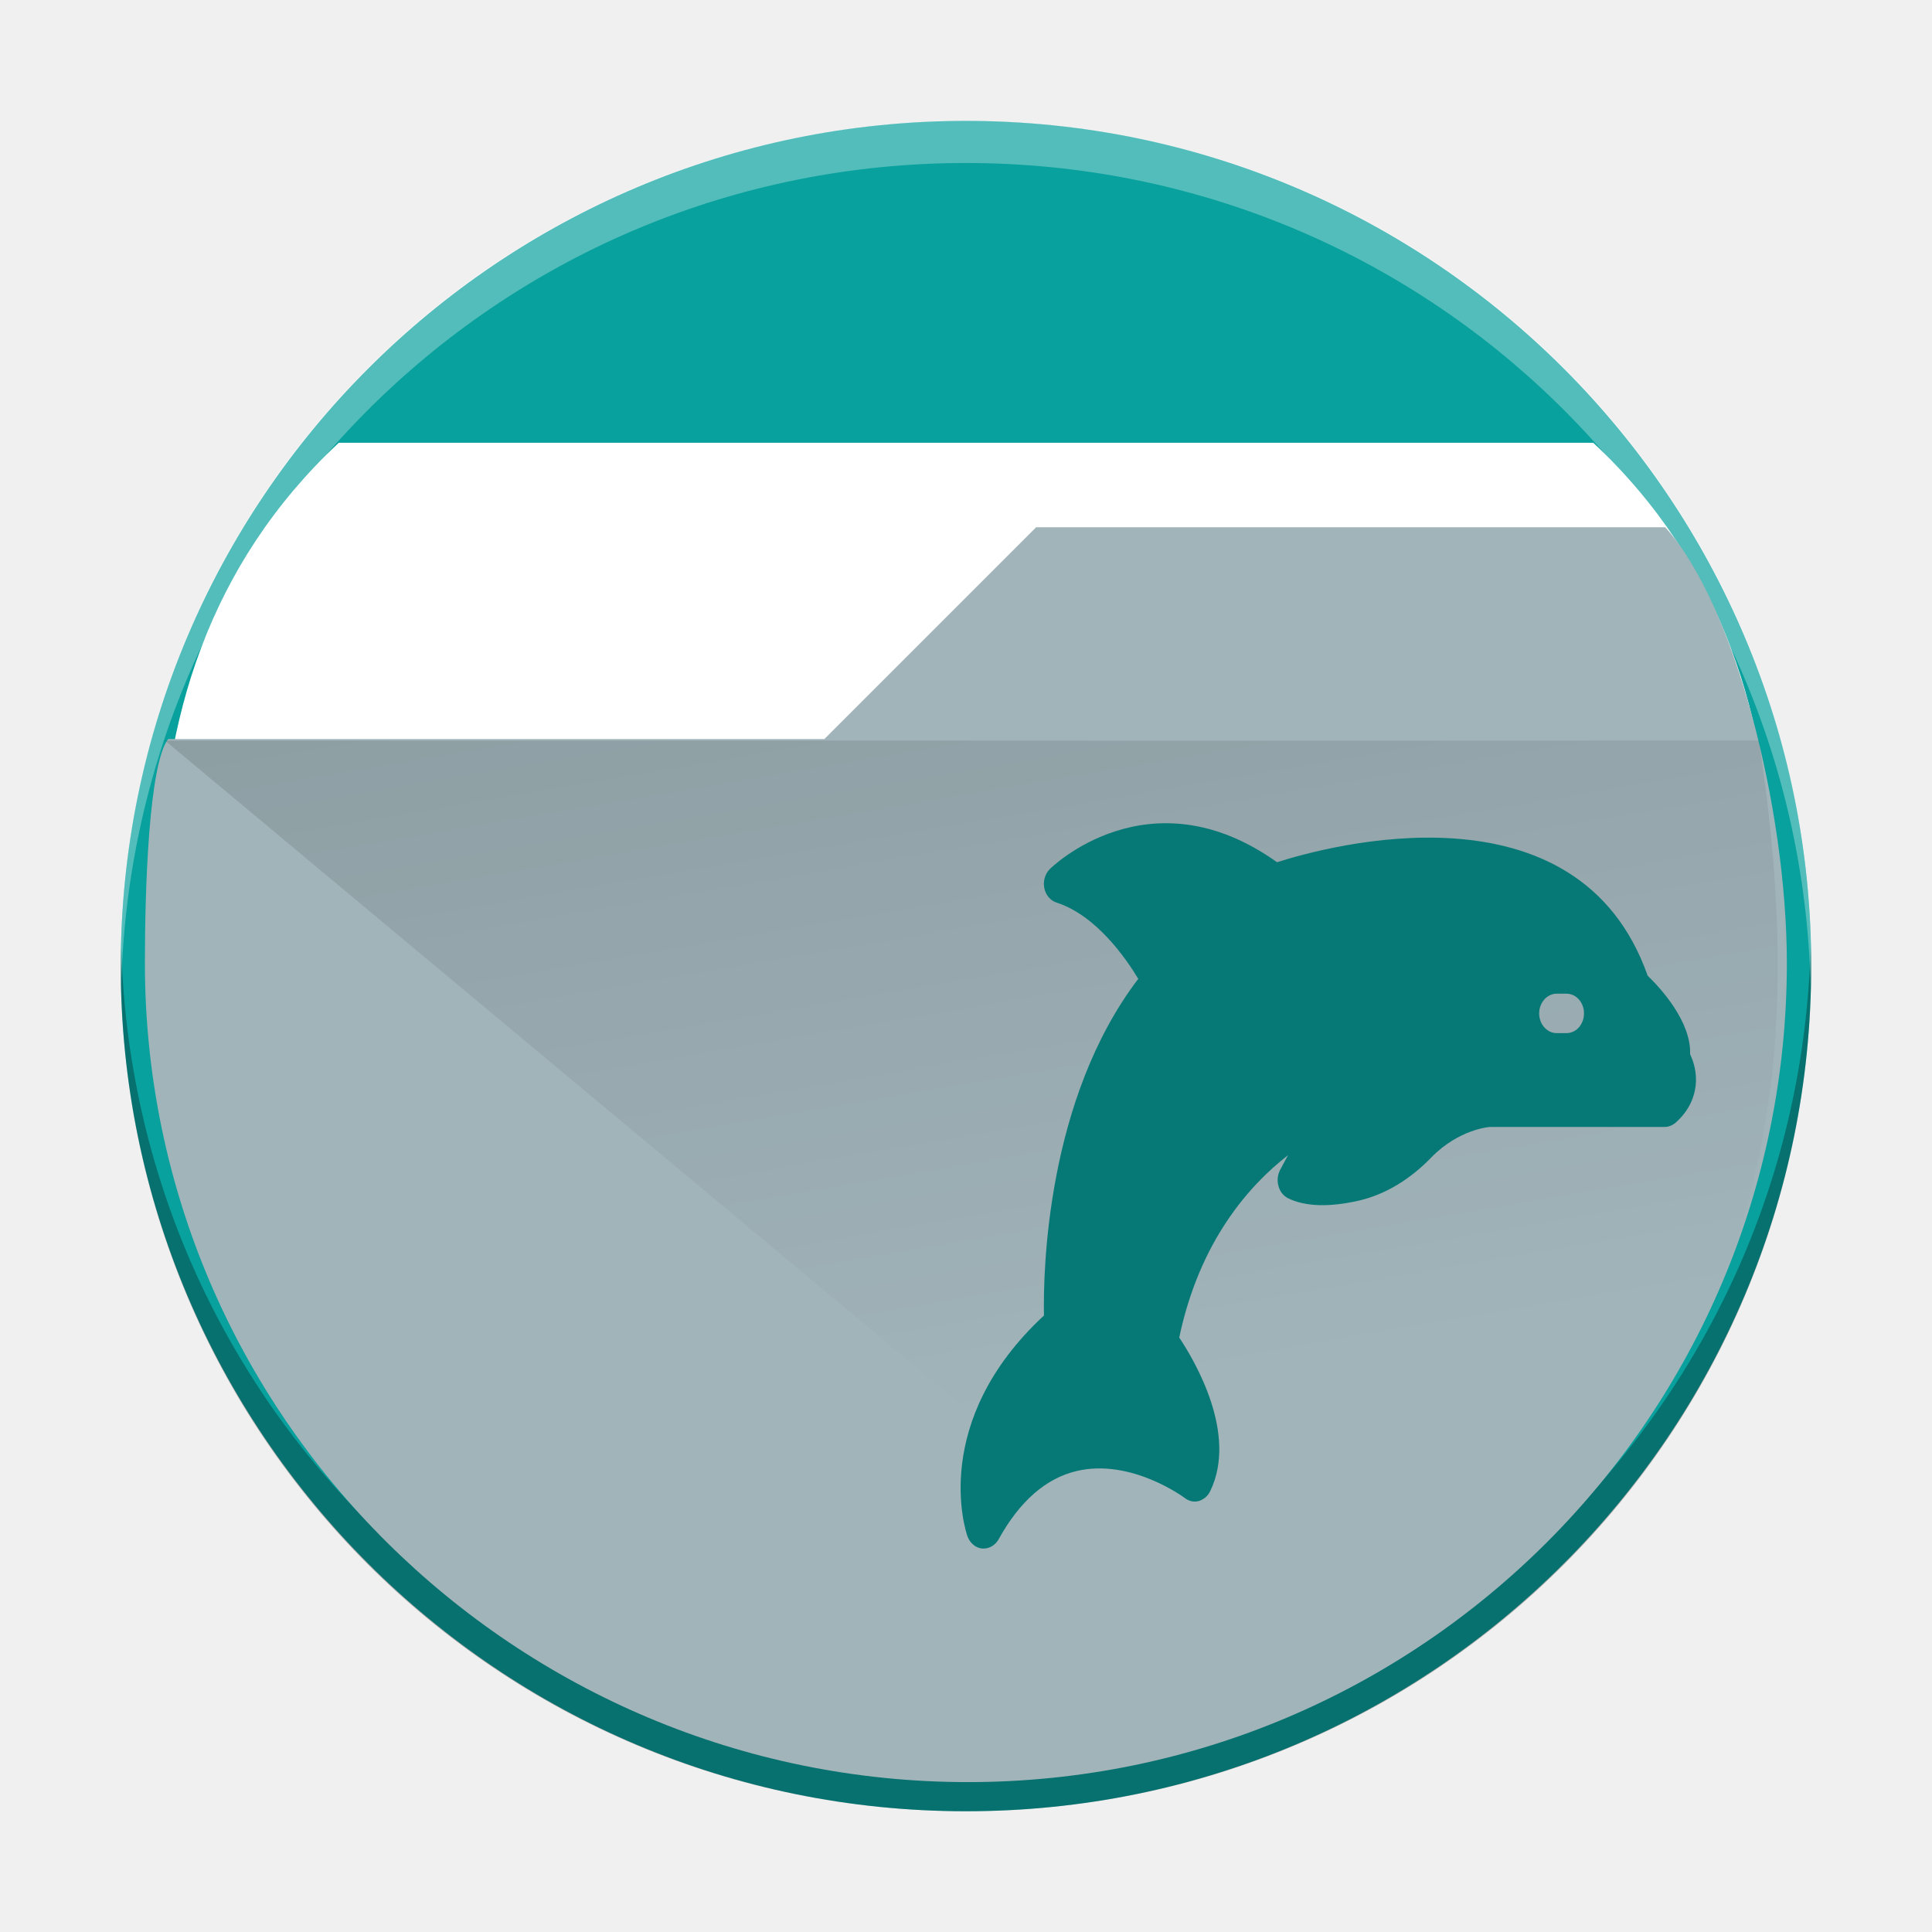
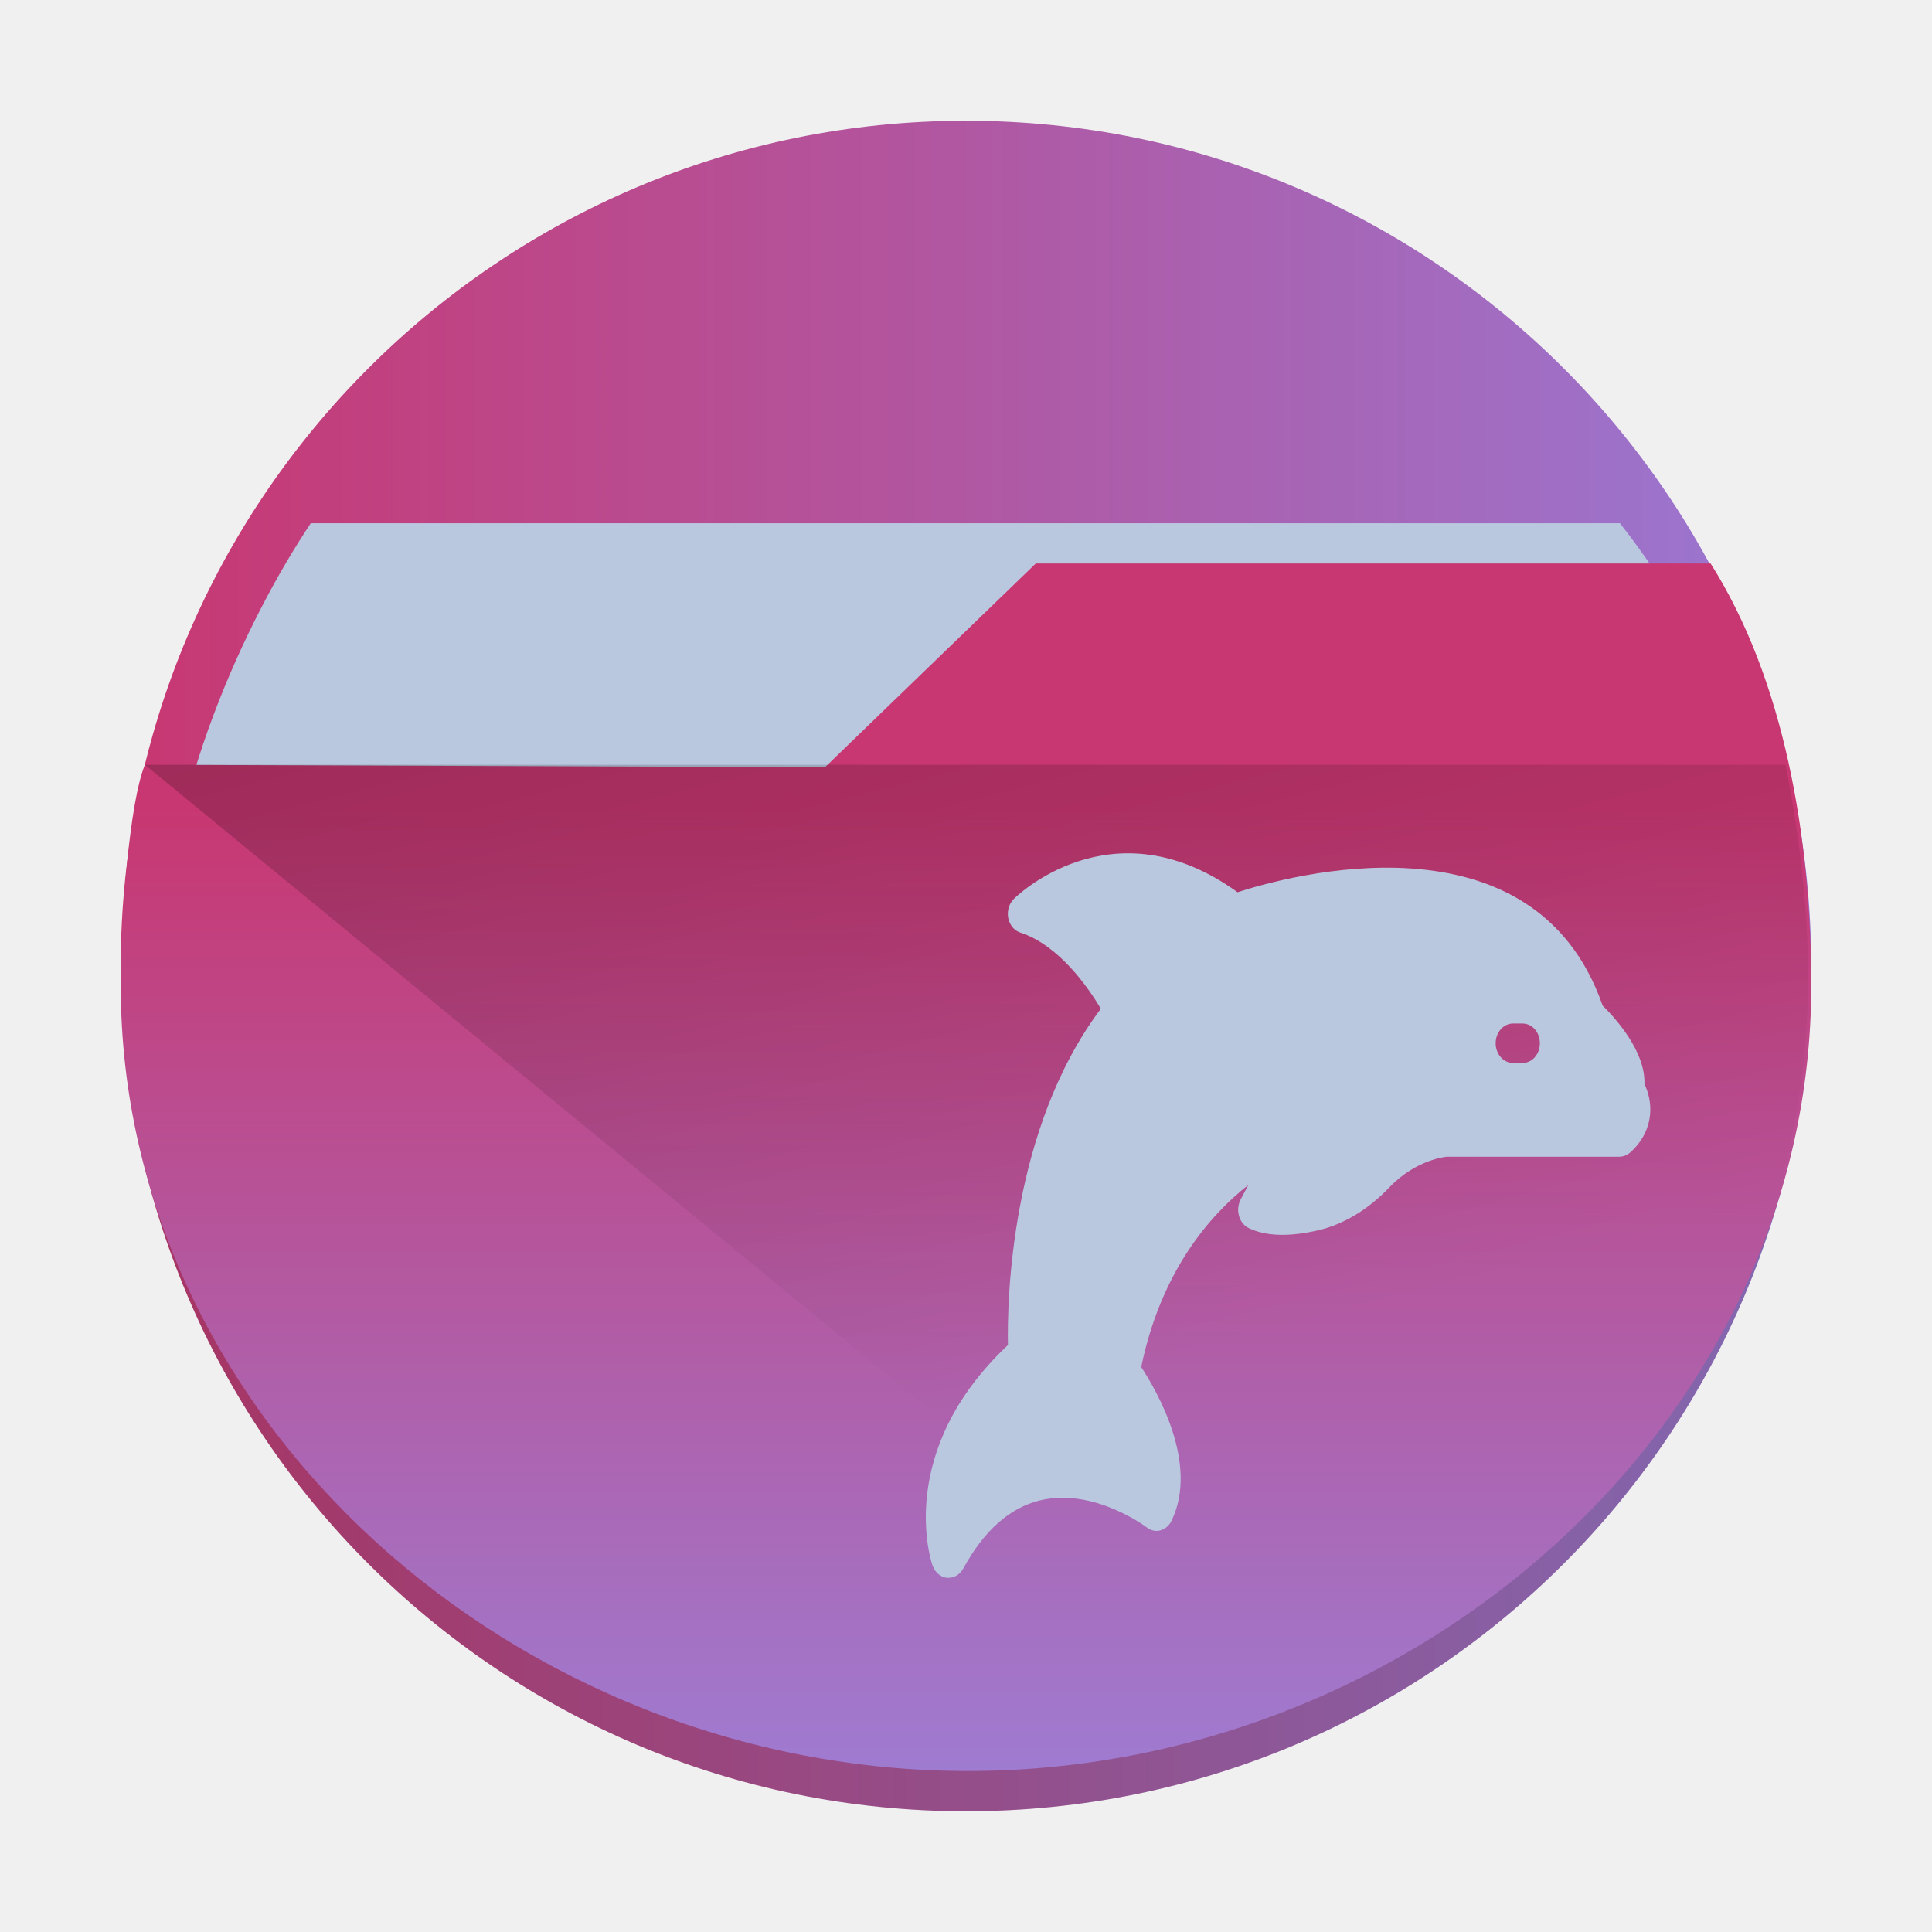
<svg xmlns="http://www.w3.org/2000/svg" xmlns:xlink="http://www.w3.org/1999/xlink" width="48" height="48" viewBox="0 0 48 48" id="svg8694" version="1.1">
  <style id="current-color-scheme" type="text/css">.ColorScheme-Highlight { color:#3daee9; }
</style>
  <defs id="defs8696">
+     <linearGradient id="linearGradient881">
+       <stop style="stop-color:#c83771;stop-opacity:1" offset="0" id="stop877" />
+       <stop style="stop-color:#9978d3;stop-opacity:1;" offset="1" id="stop879" />
+     </linearGradient>
+     <linearGradient id="linearGradient3402">
+       <stop style="stop-color:#9d7ed5;stop-opacity:1" offset="0" id="stop3398" />
+       <stop style="stop-color:#c83771;stop-opacity:1" offset="1" id="stop3400" />
+     </linearGradient>
    <linearGradient gradientTransform="matrix(1.049963,0,0,1.049904,-452.985,510.4244)" gradientUnits="userSpaceOnUse" x2="426.695" y2="499.921" y1="547.675" id="a-6" x1="389.32">
      <stop stop-color="#18222a" style="stop-color:#1e2b35;stop-opacity:1" id="stop216" />
      <stop stop-color="#566069" offset="1" style="stop-color:#6d7983;stop-opacity:1" id="stop218" />
    </linearGradient>
-     <linearGradient xlink:href="#linearGradient4393" id="linearGradient668" gradientUnits="userSpaceOnUse" gradientTransform="matrix(2.583334,0,0,2.052074,4.000029,-1086.11)" x1="5" y1="1037.362" x2="8" y2="1051.362" />
    <linearGradient id="linearGradient4393">
      <stop style="stop-color:#000000;stop-opacity:1;" offset="0" id="stop4395" />
      <stop style="stop-color:#000000;stop-opacity:0;" offset="1" id="stop4397" />
    </linearGradient>
+     <linearGradient xlink:href="#linearGradient4393" id="linearGradient668-5" gradientUnits="userSpaceOnUse" gradientTransform="matrix(2.605109,0,0,1.97785,2.899187,-1008.075)" x1="4.084" y1="1037.179" x2="8.751" y2="1051.165" />
+     <linearGradient xlink:href="#linearGradient3402" id="linearGradient3404" x1="24.6" y1="1081.362" x2="24.6" y2="1056.362" gradientUnits="userSpaceOnUse" />
+     <linearGradient xlink:href="#linearGradient881" id="linearGradient883" x1="3" y1="1060.362" x2="45" y2="1060.362" gradientUnits="userSpaceOnUse" />
  </defs>
  <g id="layer1" transform="translate(0,-1036.362)">
-     <rect width="41.999" x="-44.999" y="1039.366" rx="20.999" height="41.996" transform="scale(-1,1)" style="stroke-opacity:0.55;stroke-width:2.94;fill:#08a19d;overflow:visible;display:inline;fill-opacity:1" id="rect223" ry="20.998" class="ColorScheme-Highlight" />
-     <path style="display:inline;overflow:visible;opacity:0.3;fill:#000000;fill-opacity:1;stroke-width:2.94;stroke-opacity:0.55" d="m 3.013,1059.839 c -0.004,0.175 -0.013,0.349 -0.013,0.525 0,11.633 9.366,20.998 20.999,20.998 11.634,0 20.999,-9.365 20.999,-20.998 0,-0.176 -0.008,-0.349 -0.013,-0.525 -0.277,11.388 -9.534,20.473 -20.987,20.473 -11.457,0 -20.709,-9.085 -20.987,-20.473" id="path225" />
-     <path d="M 3.013,1060.885 C 3.009,1060.71 3,1060.537 3,1060.36 c 0,-11.633 9.366,-20.998 20.999,-20.998 11.634,0 20.999,9.365 20.999,20.998 0,0.176 -0.008,0.35 -0.013,0.525 -0.277,-11.388 -9.534,-20.473 -20.987,-20.473 -11.457,0 -20.709,9.085 -20.987,20.473" style="display:inline;overflow:visible;opacity:0.3;fill:#ffffff;fill-opacity:1;stroke-width:2.94;stroke-opacity:0.55" id="path229" />
-     <path id="rect1078-6" style="fill:#ffffff;fill-opacity:1;stroke:none;stroke-width:1.563" d="m 8.417,1047.362 c -3.232,3.023 -4.417,6.92 -4.417,10.955 2.539e-4,2.436 0.651,4.841 1.905,7.045 H 42.095 c 1.255,-2.204 1.905,-4.609 1.905,-7.045 -2.97e-4,-4.035 -1.184,-7.932 -4.416,-10.955 z" />
-     <path id="path1076-3-7" style="fill:#a1b4ba;fill-opacity:1;stroke:none;stroke-width:0.874px;stroke-linecap:butt;stroke-linejoin:miter;stroke-opacity:1" d="m 25.742,1049.462 -5.261,5.261 H 4.177 c -0.477,0.639 -0.577,3.685 -0.577,5.568 9.83e-5,11.237 9.21,20.347 20.447,20.347 11.237,0 20.347,-9.11 20.347,-20.347 -4.03e-4,-3.832 -1.295,-8.929 -3.023,-10.829 z" />
-     <path style="opacity:0.181;fill:url(#linearGradient668);fill-opacity:1;fill-rule:evenodd;stroke:none;stroke-width:2.302px;stroke-linecap:butt;stroke-linejoin:miter;stroke-opacity:1" d="m 4.1,1054.762 19.9,16.6 h 17.2 c 3,-5 3.5,-10 2.5,-16.6 z" id="path4152-2" />
-     <path d="m 41.99,1062.559 c 0.035,-0.814 -0.739,-1.652 -1.054,-1.956 -1.74,-4.937 -7.987,-3.211 -9.207,-2.819 -3.178,-2.265 -5.626,0.147 -5.648,0.171 -0.118,0.117 -0.17,0.3 -0.135,0.475 0.035,0.171 0.153,0.309 0.306,0.358 0.979,0.314 1.718,1.378 2.028,1.893 -2.282,2.995 -2.365,7.265 -2.343,8.364 -2.846,2.642 -1.945,5.363 -1.902,5.481 0.061,0.171 0.201,0.294 0.367,0.309 0.012,0 0.026,0 0.039,0 0.149,0 0.293,-0.09 0.372,-0.234 0.52,-0.941 1.172,-1.51 1.932,-1.691 1.36,-0.324 2.68,0.662 2.693,0.671 0.1,0.078 0.227,0.108 0.35,0.072 0.118,-0.036 0.223,-0.123 0.28,-0.246 0.686,-1.417 -0.376,-3.221 -0.77,-3.814 0.503,-2.393 1.736,-3.78 2.702,-4.53 l -0.197,0.367 c -0.061,0.123 -0.079,0.264 -0.04,0.397 0.035,0.138 0.122,0.246 0.236,0.304 0.428,0.21 1.027,0.231 1.788,0.054 0.634,-0.153 1.246,-0.52 1.771,-1.064 0.686,-0.706 1.451,-0.76 1.451,-0.76 h 4.346 c 0.101,0 0.192,-0.039 0.271,-0.102 0.372,-0.329 0.476,-0.686 0.503,-0.931 0.035,-0.324 -0.056,-0.599 -0.139,-0.775 z m -3.073,-0.529 h -0.24 c -0.24,0 -0.437,-0.219 -0.437,-0.49 0,-0.27 0.197,-0.49 0.437,-0.49 h 0.24 c 0.245,0 0.437,0.219 0.437,0.49 0,0.27 -0.192,0.49 -0.437,0.49 z" id="path49-5-3-5" style="stroke-width:0.045;fill-opacity:1;fill:#067976" class="ColorScheme-Highlight" />
+     <circle cx="24" cy="1060.362" id="circle39" style="stroke-width:1;fill-opacity:1;fill:url(#linearGradient883)" r="21" />
+     <path d="M 44.977,1059.751 A 21,21 0 0 1 24,1080.312 21,21 0 0 1 3.023,1059.923 21,21 0 0 0 3,1060.362 a 21,21 0 0 0 21,21 21,21 0 0 0 21,-21 21,21 0 0 0 -0.023,-0.611 z" fill="#232629" opacity="0.2" id="path55" style="stroke-width:1.05" />
+     <path id="rect1078-6-7-0" style="fill:#bac8df;fill-opacity:1;stroke:none;stroke-width:1.546" d="m 7.721,1049.362 c -1.621,2.423 -3.626,6.751 -3.626,10.688 2.54e-4,2.376 0.652,4.723 1.909,6.872 H 42.263 c 1.257,-2.15 1.909,-4.497 1.909,-6.872 -3.02e-4,-3.937 -1.624,-7.761 -3.924,-10.688 z" />
+     <path id="path1076-3-7-6" style="fill:url(#linearGradient3404);fill-opacity:1;stroke:none;stroke-width:0.856px;stroke-linecap:butt;stroke-linejoin:miter;stroke-opacity:1" d="m 25.733,1050.362 -5.236,5.062 L 3.6,1055.362 c -0.37,0.888 -0.6,3.677 -0.6,5.489 9.69e-5,10.814 9.863,19.511 21.047,19.511 11.184,0 20.953,-8.698 20.953,-19.511 -4.01e-4,-3.687 -0.671,-7.597 -2.5,-10.489 z" />
+     <path style="opacity:0.3;fill:url(#linearGradient668-5);fill-opacity:1;fill-rule:evenodd;stroke:none;stroke-width:2.27px;stroke-linecap:butt;stroke-linejoin:miter;stroke-opacity:1" d="m 3.6,1055.362 19.468,16 h 18.559 c 3.025,-4.819 4.04,-9.282 2.737,-16 z" id="path4152-2-3" />
+     <path d="m 40.855,1063.3 c 0.035,-0.813 -0.728,-1.65 -1.038,-1.954 -1.714,-4.932 -7.869,-3.208 -9.07,-2.816 -3.131,-2.262 -5.543,0.147 -5.564,0.171 -0.116,0.117 -0.168,0.3 -0.133,0.475 0.035,0.171 0.151,0.308 0.302,0.357 0.965,0.314 1.693,1.377 1.998,1.891 -2.248,2.992 -2.33,7.257 -2.308,8.355 -2.804,2.639 -1.917,5.358 -1.874,5.475 0.06,0.171 0.198,0.294 0.362,0.308 0.012,0 0.026,0 0.038,0 0.147,0 0.289,-0.09 0.366,-0.234 0.513,-0.94 1.154,-1.508 1.904,-1.689 1.339,-0.323 2.64,0.661 2.653,0.671 0.099,0.078 0.224,0.108 0.344,0.072 0.116,-0.036 0.22,-0.123 0.276,-0.246 0.676,-1.415 -0.37,-3.217 -0.758,-3.81 0.495,-2.39 1.71,-3.776 2.662,-4.525 l -0.194,0.366 c -0.06,0.123 -0.077,0.264 -0.039,0.397 0.034,0.138 0.121,0.246 0.233,0.304 0.422,0.21 1.012,0.231 1.762,0.054 0.625,-0.153 1.228,-0.519 1.744,-1.063 0.676,-0.705 1.43,-0.759 1.43,-0.759 h 4.281 c 0.099,0 0.19,-0.039 0.267,-0.102 0.366,-0.328 0.469,-0.686 0.495,-0.93 0.035,-0.324 -0.056,-0.598 -0.137,-0.774 z m -3.028,-0.529 h -0.237 c -0.237,0 -0.431,-0.219 -0.431,-0.49 0,-0.27 0.194,-0.49 0.431,-0.49 h 0.237 c 0.241,0 0.431,0.219 0.431,0.49 0,0.27 -0.189,0.49 -0.431,0.49 z" id="path49-5-3-5-5" style="fill:#bac8df;fill-opacity:1;stroke-width:0.045" class=" " />
  </g>
</svg>
